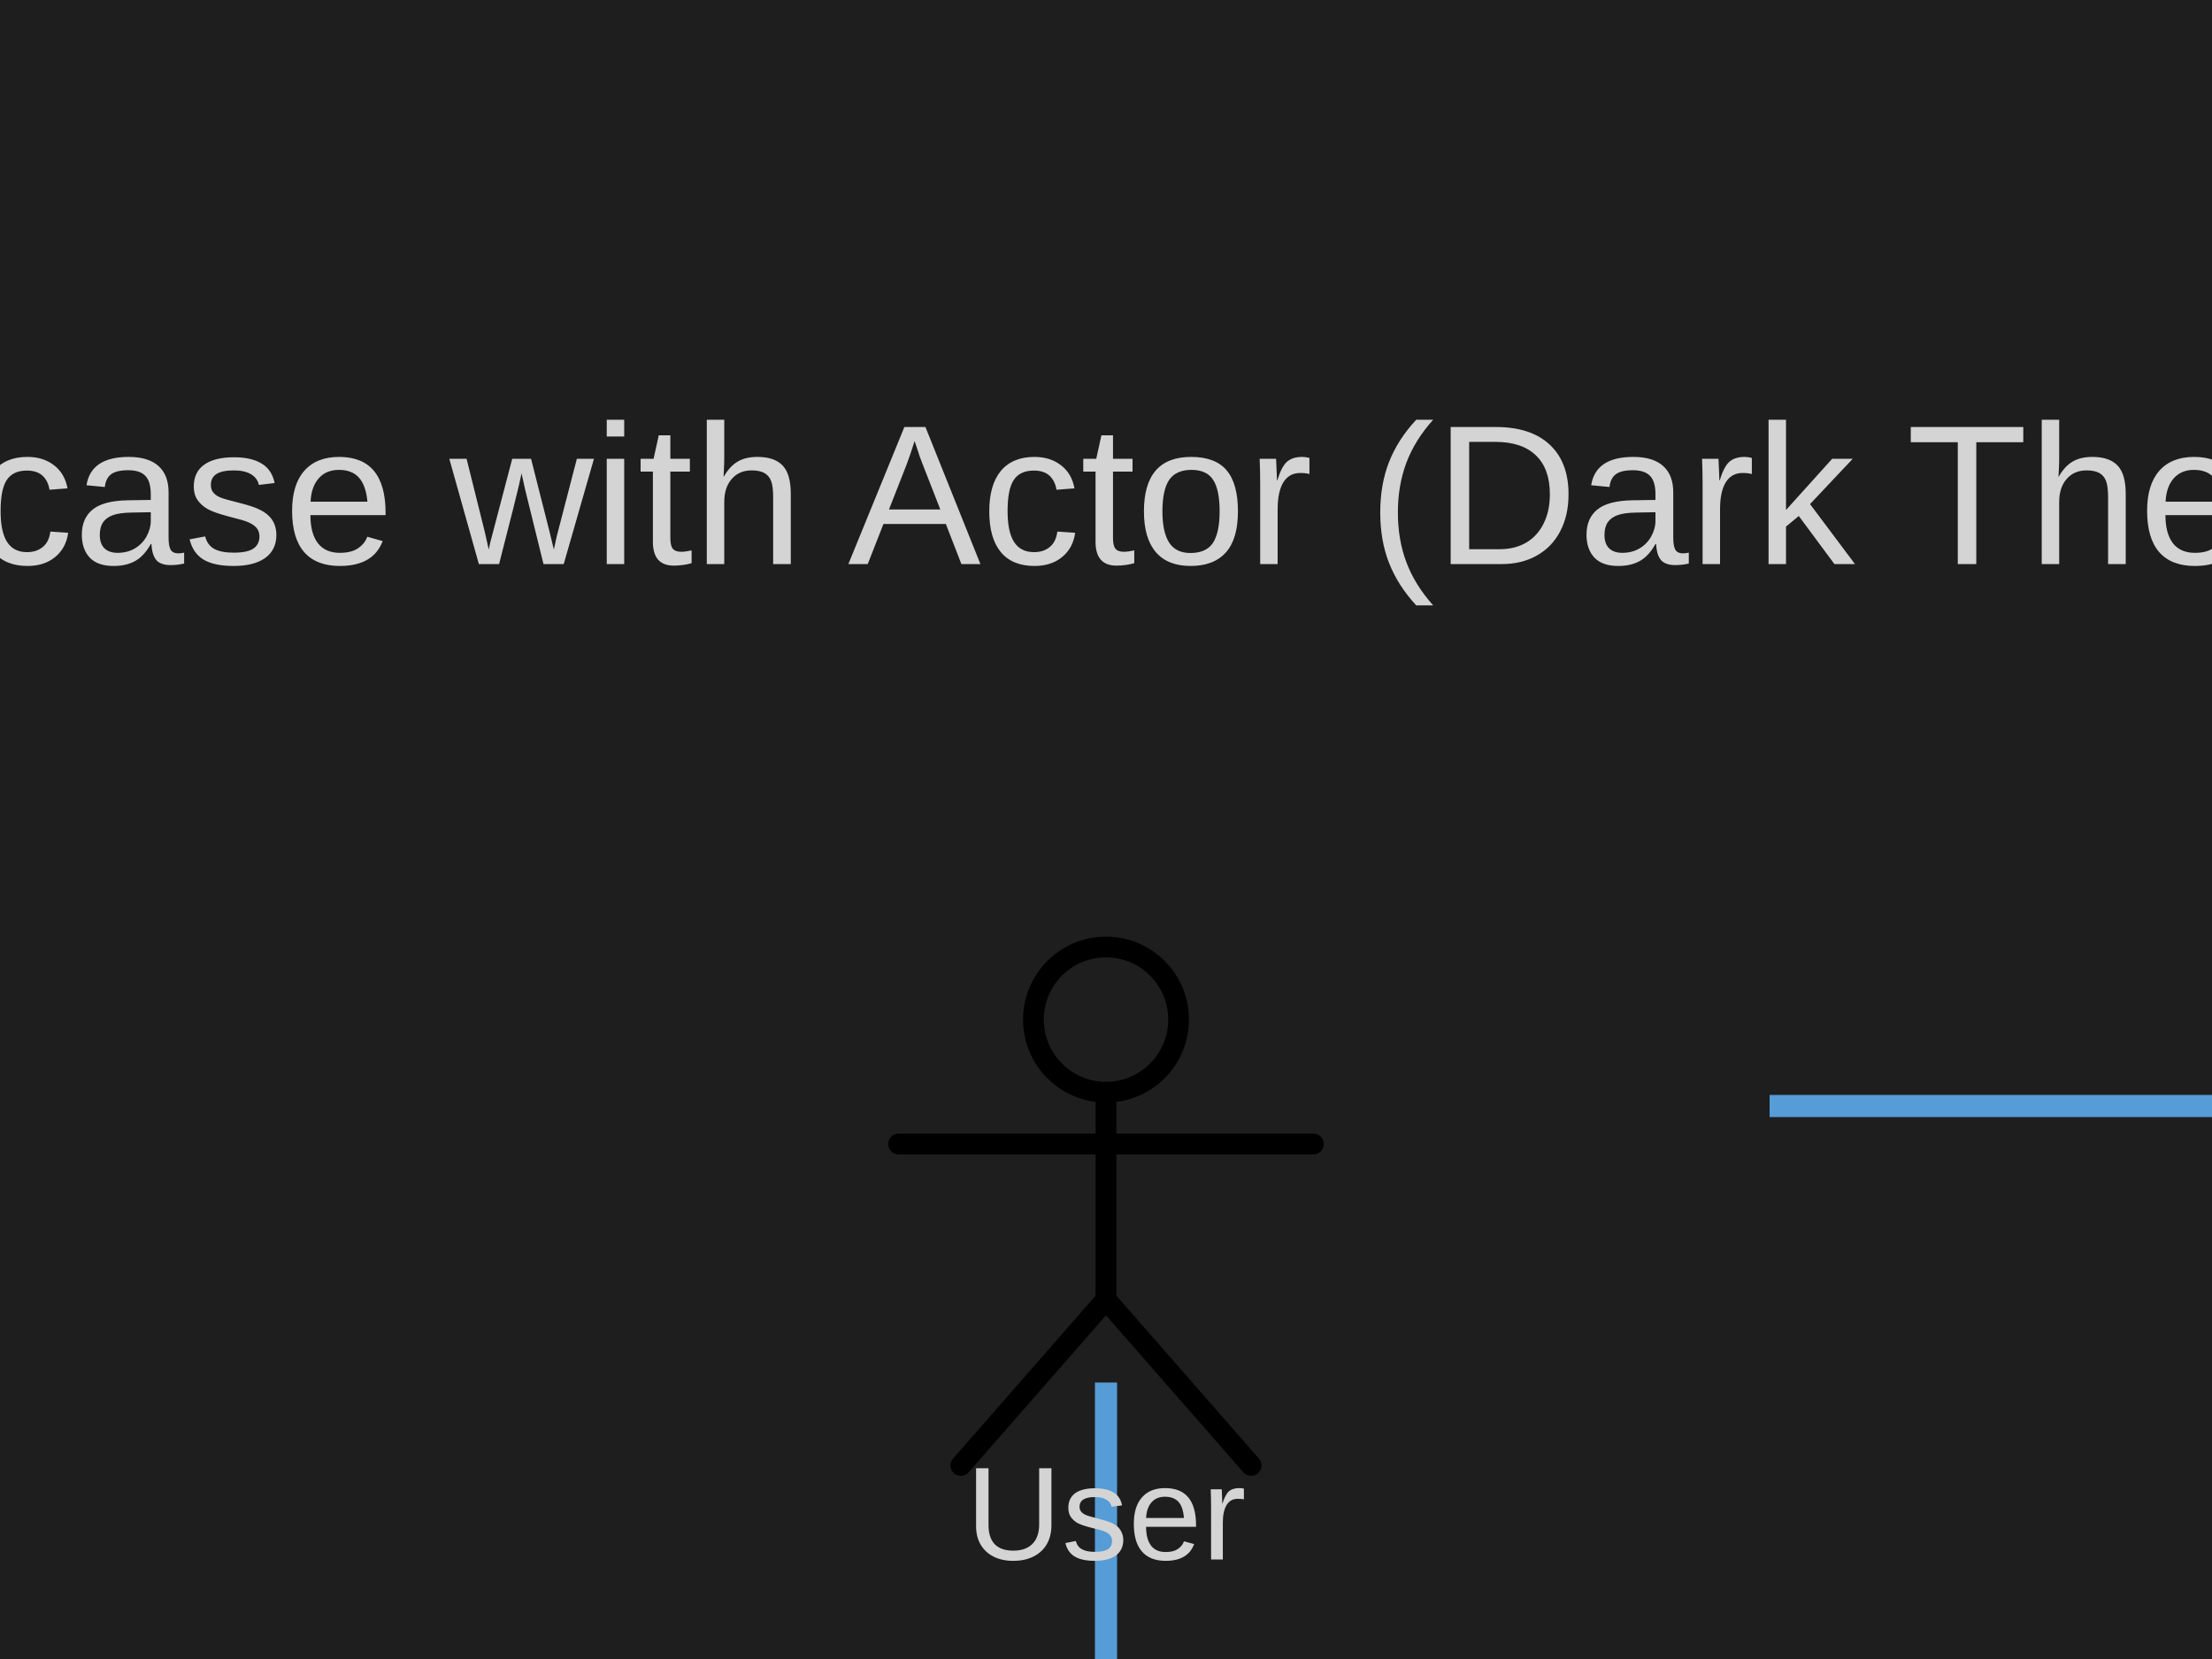
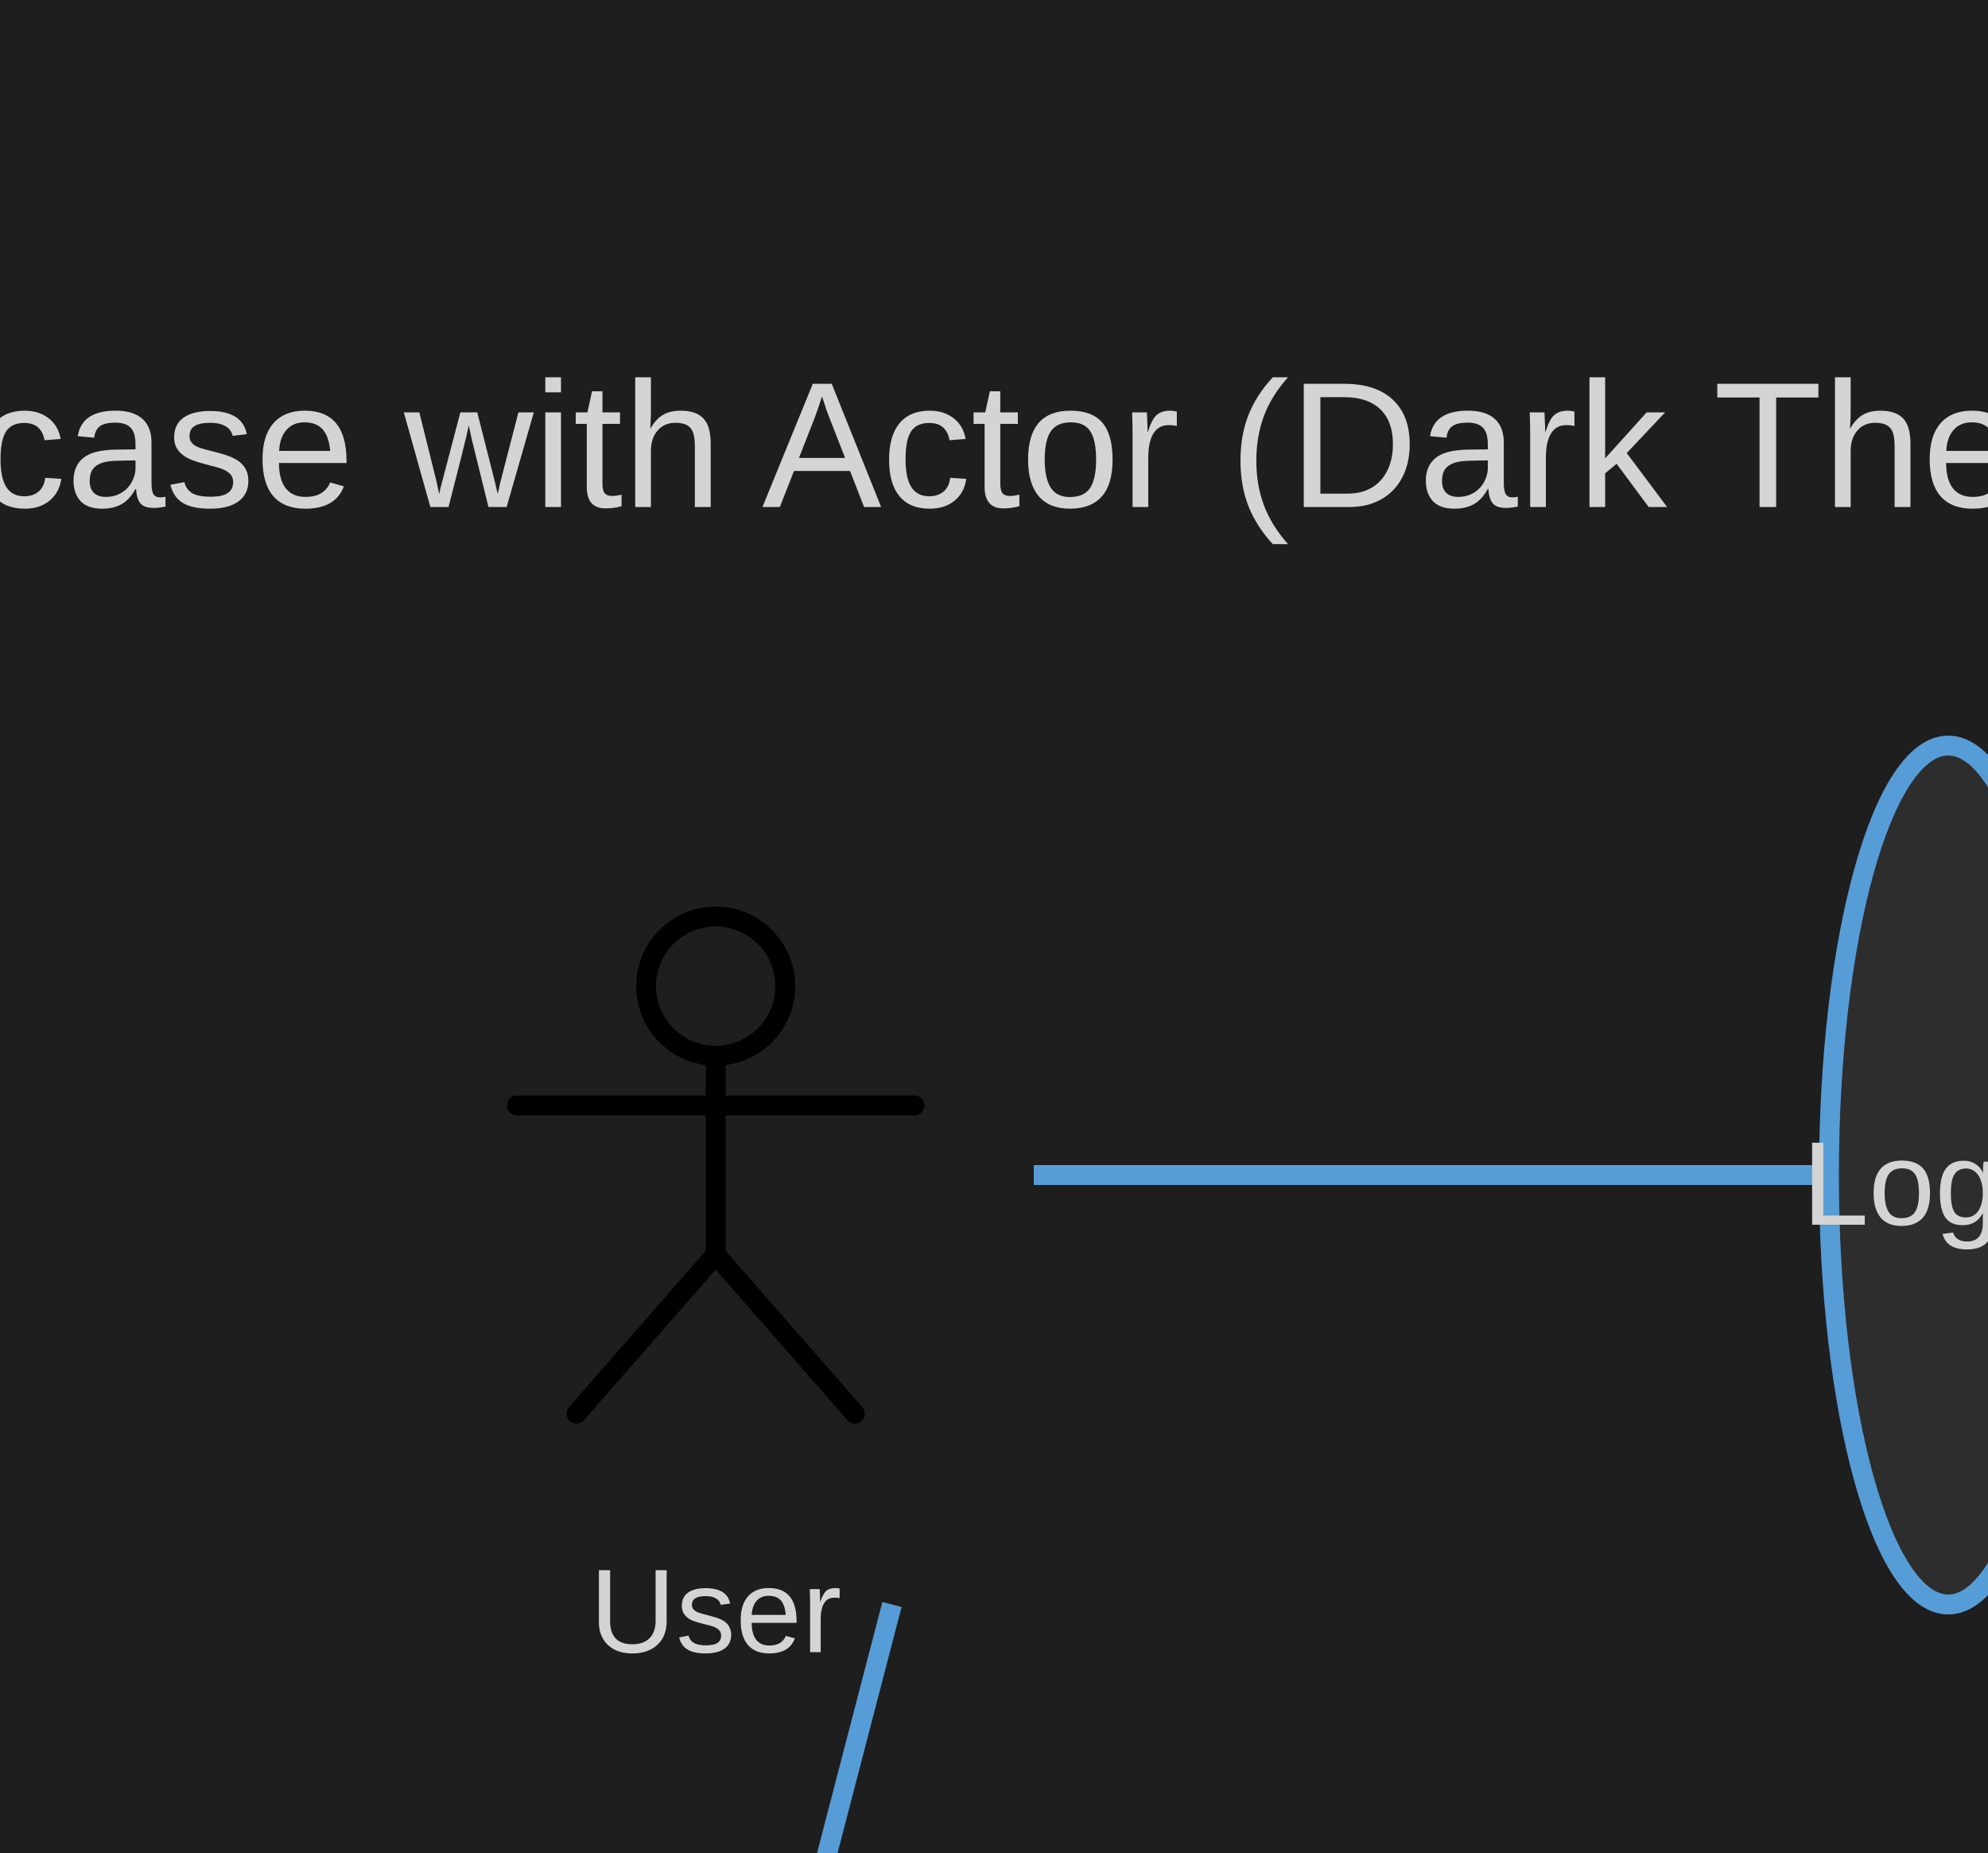
- <svg xmlns="http://www.w3.org/2000/svg" width="200" height="150" viewBox="0 0 200 150">
+ <svg xmlns="http://www.w3.org/2000/svg" width="200" height="186.4" viewBox="0 0 200 186.4">
  <rect width="100%" height="100%" fill="#1e1e1e" />
  <defs>
    <symbol id="uml-actor" viewBox="0 0 64 64">
      <g fill="none" stroke="#000" stroke-width="2" stroke-linecap="round" stroke-linejoin="round">
        <circle cx="32" cy="13" r="7" />
        <line x1="32" y1="20" x2="32" y2="40" />
        <line x1="12" y1="25" x2="52" y2="25" />
        <line x1="32" y1="40" x2="18" y2="56" />
        <line x1="32" y1="40" x2="46" y2="56" />
      </g>
    </symbol>
  </defs>
  <g id="__builtin__:diagram/0">
    <text x="100" y="51" text-anchor="middle" font-size="18" font-family="Arial" fill="#d4d4d4">
      <tspan x="100" dy="0">Usecase with Actor (Dark Theme)</tspan>
    </text>
  </g>
-   <line x1="160" y1="100" x2="240" y2="100" stroke="#569cd6" stroke-width="2" />
-   <line x1="100" y1="125" x2="100" y2="175" stroke="#569cd6" stroke-width="2" />
+   <line x1="104" y1="118.2" x2="184" y2="118.2" stroke="#569cd6" stroke-width="2" />
+   <line x1="89.736" y1="161.4" x2="77.212" y2="209.527" stroke="#569cd6" stroke-width="2" />
  <g id="uml:actor/1">
-     <svg x="70" y="80" width="60" height="60" viewBox="0 0 64 64" fill="#4ec9b0">
+     <svg x="40" y="86.2" width="64" height="64" viewBox="0 0 64 64" fill="#4ec9b0">
      <use href="#uml-actor" />
    </svg>
-     <text x="100" y="141" text-anchor="middle" font-size="12" font-family="Arial" fill="#d4d4d4">
-       <tspan x="100" dy="0">User</tspan>
+     <text x="72" y="166.2" text-anchor="middle" font-size="12" font-family="Arial" fill="#d4d4d4">
+       <tspan x="72" dy="0">User</tspan>
    </text>
  </g>
  <g id="uml:usecase/2">
-     <ellipse cx="280" cy="100" rx="40" ry="25" fill="#2d2d2d" stroke="#569cd6" stroke-width="2" />
-     <text x="280" y="105" text-anchor="middle" font-size="12" font-family="Arial" fill="#d4d4d4">
+     <ellipse cx="196" cy="118.2" rx="12" ry="43.2" fill="#2d2d2d" stroke="#569cd6" stroke-width="2" />
+     <text x="196" y="123.2" text-anchor="middle" font-size="12" font-family="Arial" fill="#d4d4d4">
          Login
        </text>
  </g>
  <g id="uml:usecase/3">
-     <ellipse cx="100" cy="200" rx="60" ry="25" fill="#2d2d2d" stroke="#569cd6" stroke-width="2" />
-     <text x="100" y="205" text-anchor="middle" font-size="12" font-family="Arial" fill="#d4d4d4">
+     <ellipse cx="100" cy="236.4" rx="60" ry="25" fill="#2d2d2d" stroke="#569cd6" stroke-width="2" />
+     <text x="100" y="241.4" text-anchor="middle" font-size="12" font-family="Arial" fill="#d4d4d4">
          Logout
        </text>
  </g>
</svg>
